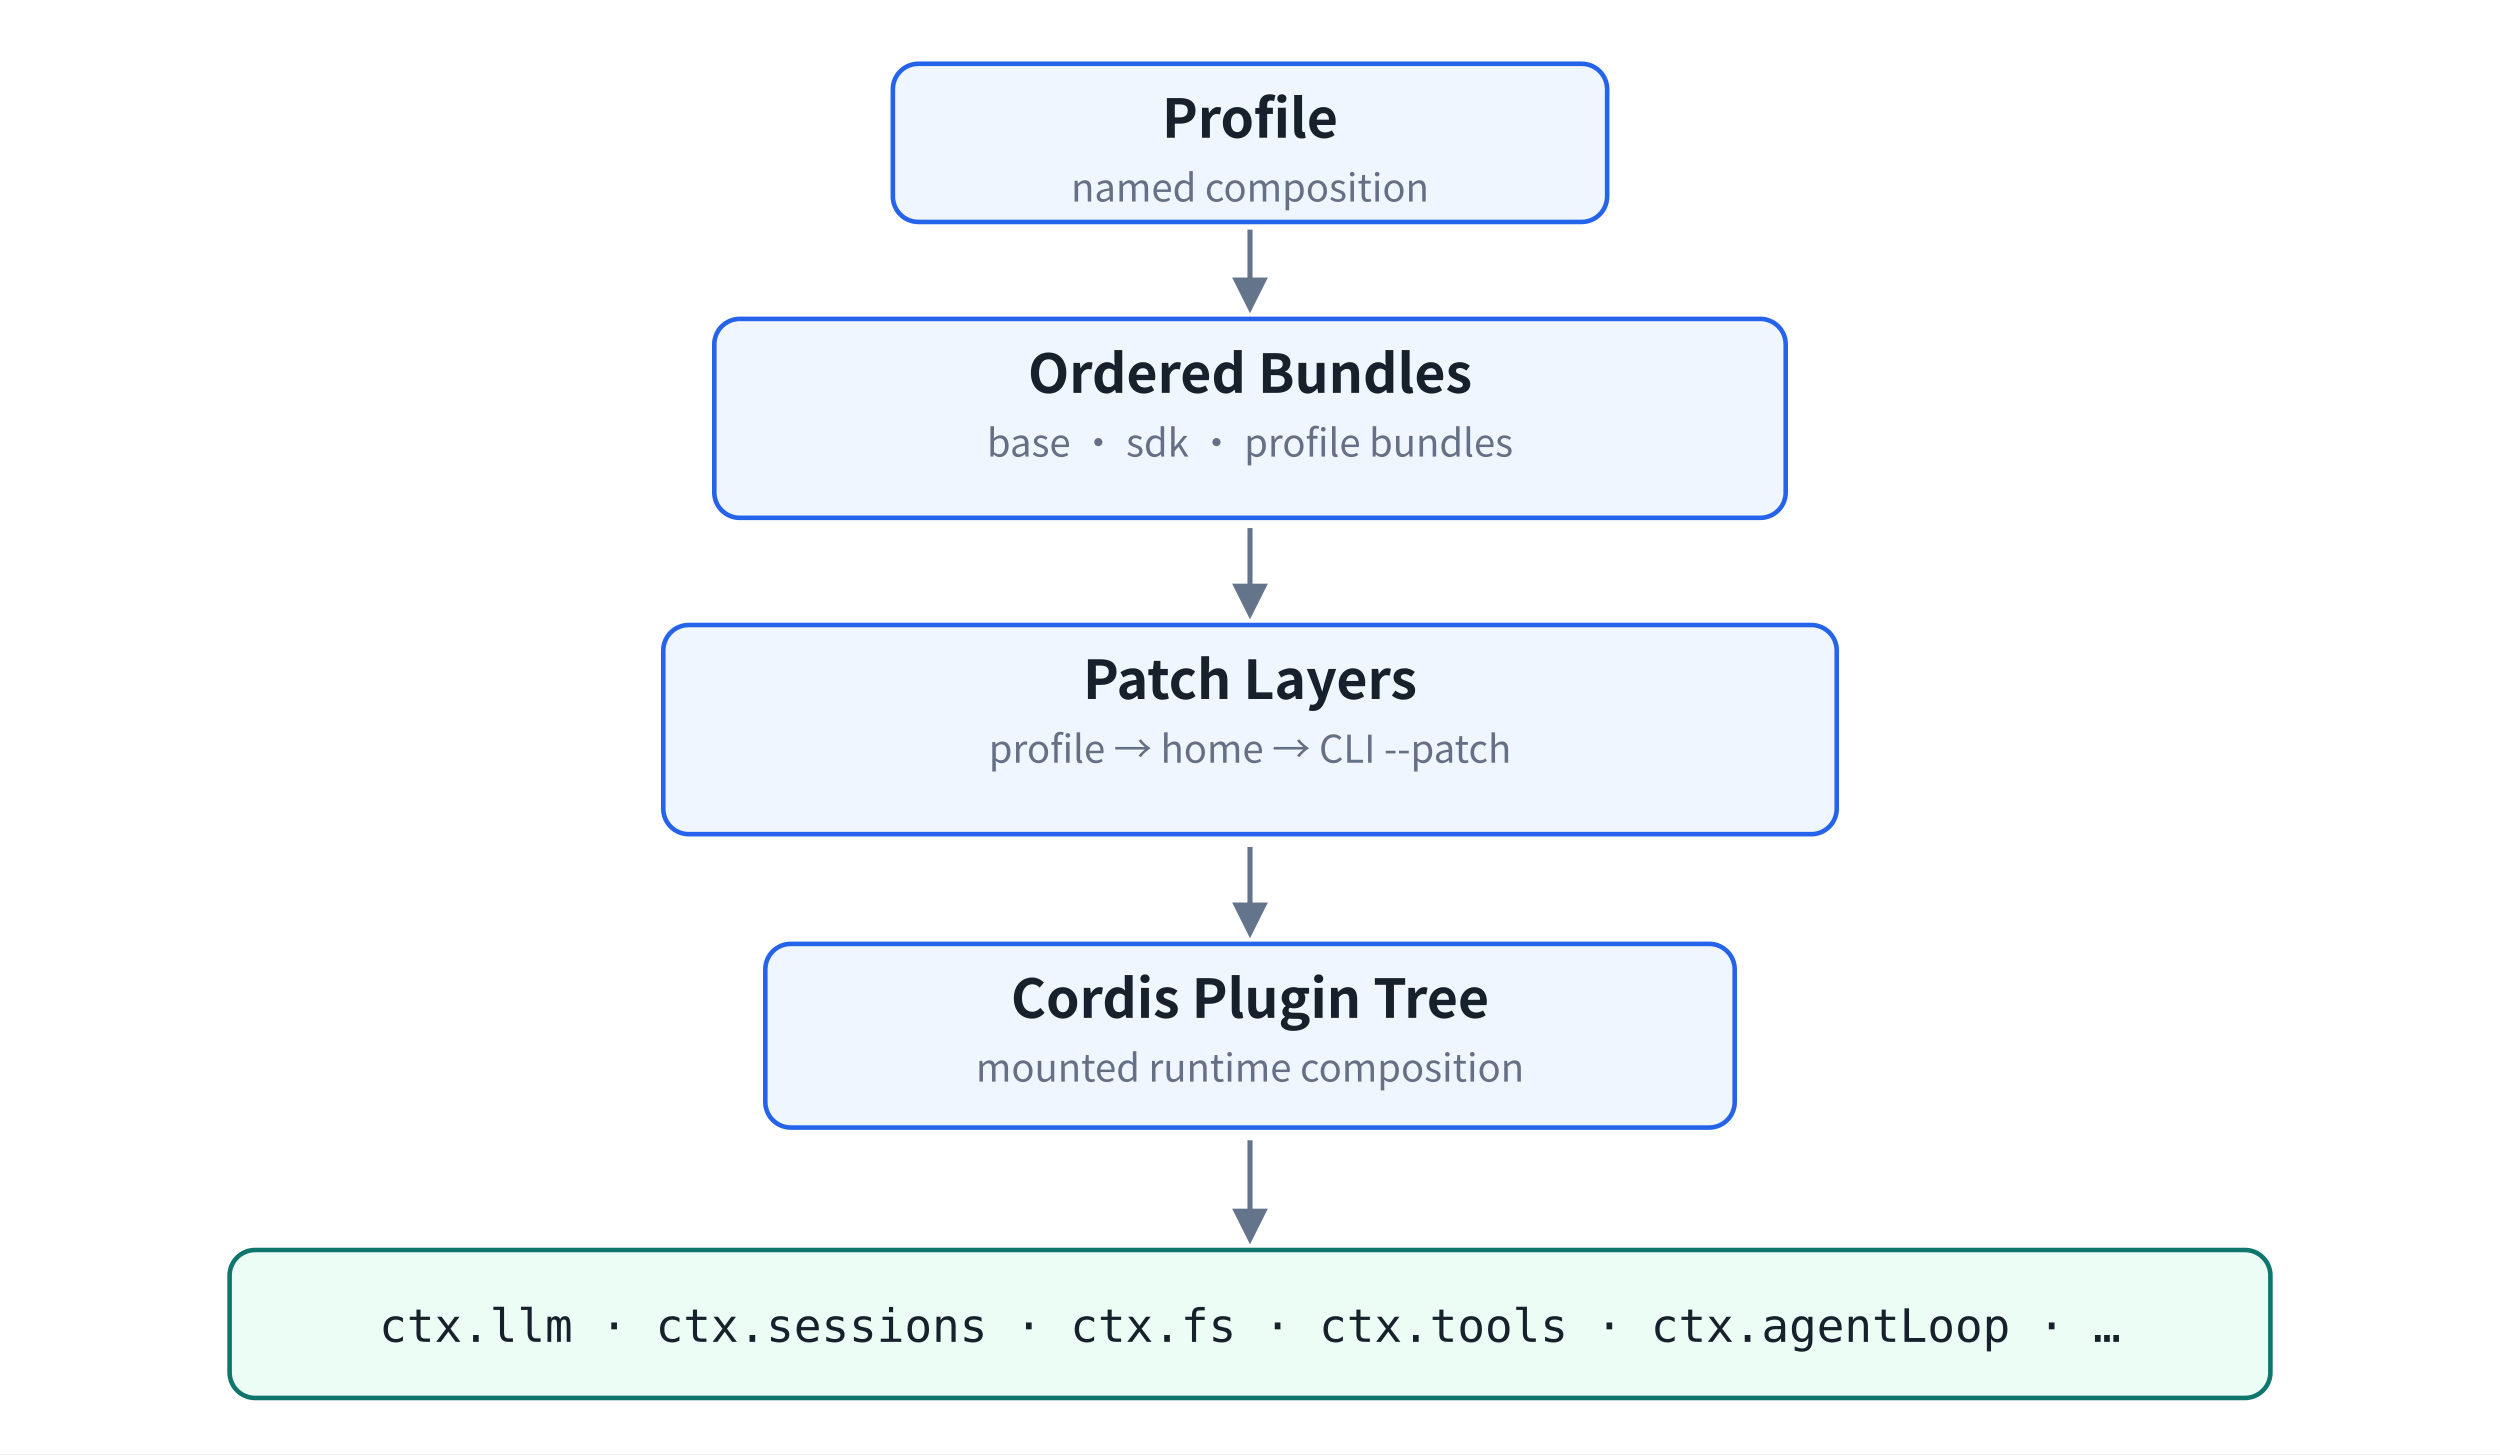
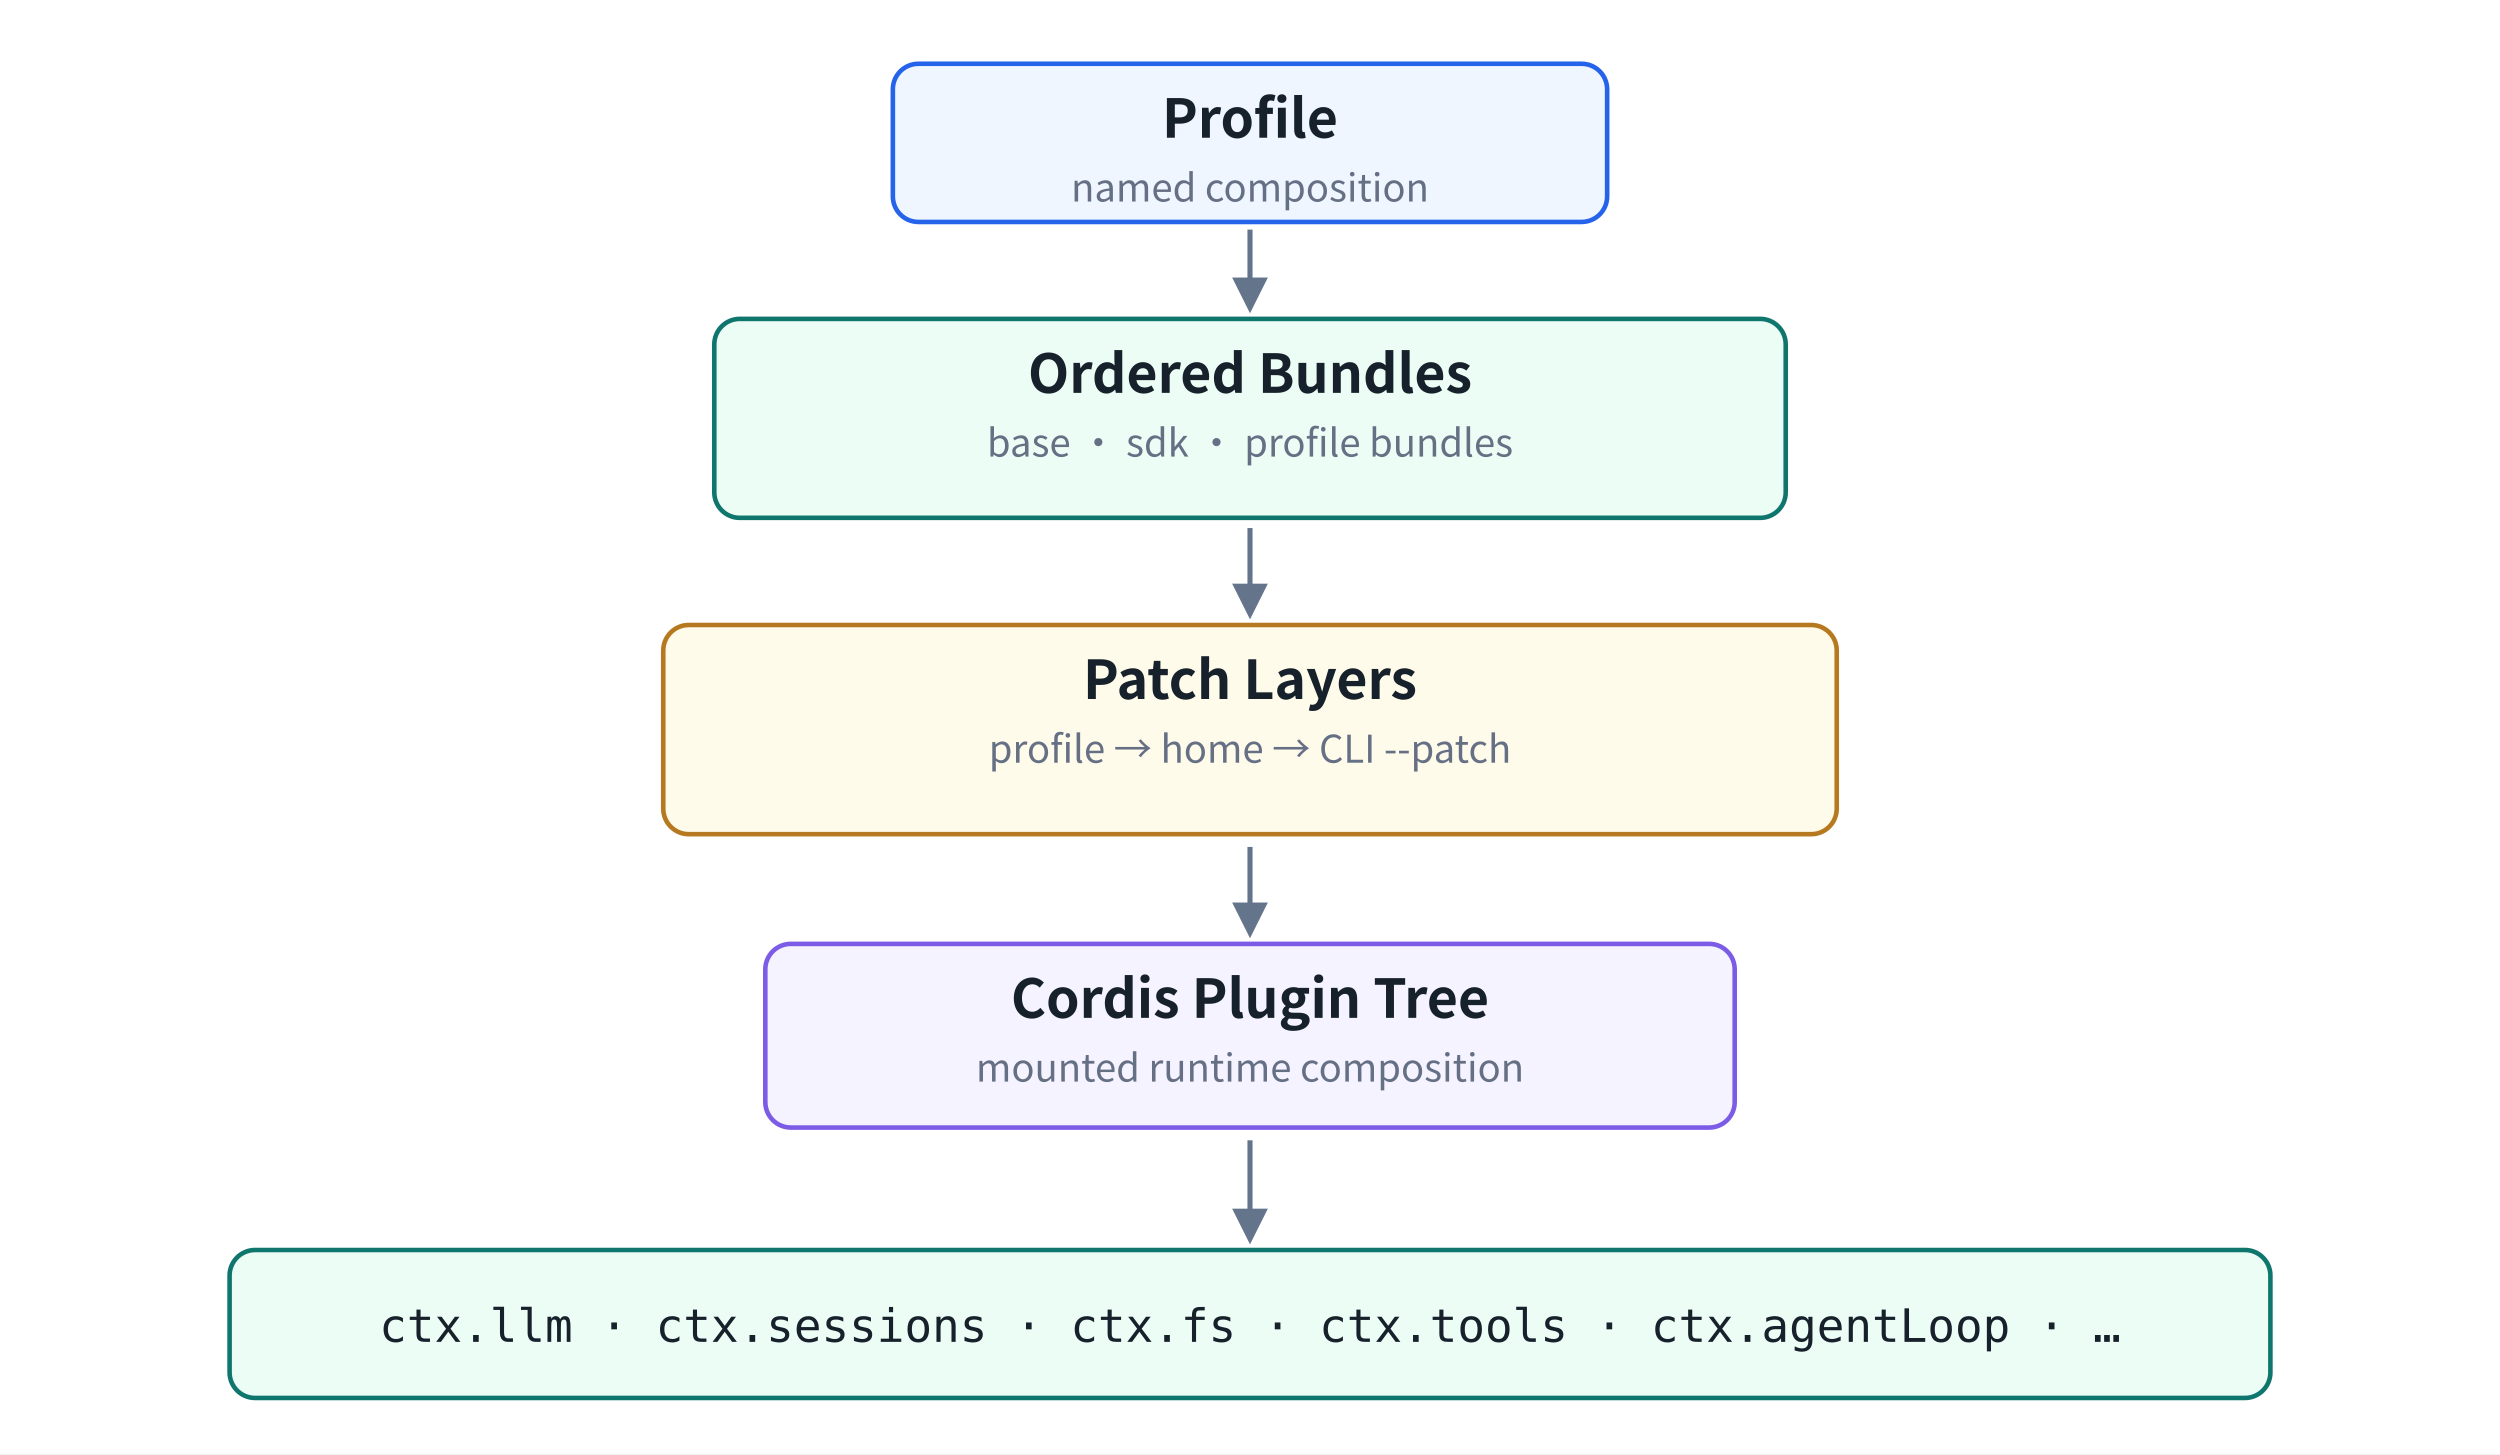
<svg xmlns="http://www.w3.org/2000/svg" viewBox="0 0 980 570" role="img">
  <rect width="980" height="570" fill="#FFFFFF" />
  <defs>
    <marker id="arrow" viewBox="0 0 10 10" refX="8" refY="5" markerWidth="7" markerHeight="7" orient="auto-start-reverse">
      <path d="M 0 0 L 10 5 L 0 10 z" fill="#64748B" />
    </marker>
  </defs>
  <rect x="350" y="25" width="280" height="62" rx="10" fill="#EFF6FF" stroke="#2563EB" stroke-width="1.8" />
  <text x="490.0" y="54" fill="#17212B" font-size="21" font-weight="750" text-anchor="middle" font-family="'Noto Sans CJK SC','PingFang SC','Microsoft YaHei','Segoe UI',system-ui,sans-serif">Profile</text>
  <text x="490.0" y="79" fill="#667085" font-size="15" font-weight="400" text-anchor="middle" font-family="'Noto Sans CJK SC','PingFang SC','Microsoft YaHei','Segoe UI',system-ui,sans-serif">named composition</text>
-   <rect x="280" y="125" width="420" height="78" rx="10" fill="#EFF6FF" stroke="#2563EB" stroke-width="1.8" />
+   <rect x="280" y="125" width="420" height="78" rx="10" fill="#ECFDF5" stroke="#0F766E" stroke-width="1.8" />
  <text x="490.0" y="154" fill="#17212B" font-size="21" font-weight="750" text-anchor="middle" font-family="'Noto Sans CJK SC','PingFang SC','Microsoft YaHei','Segoe UI',system-ui,sans-serif">Ordered Bundles</text>
  <text x="490.0" y="179" fill="#667085" font-size="15" font-weight="400" text-anchor="middle" font-family="'Noto Sans CJK SC','PingFang SC','Microsoft YaHei','Segoe UI',system-ui,sans-serif">base · sdk · profile bundles</text>
-   <rect x="260" y="245" width="460" height="82" rx="10" fill="#EFF6FF" stroke="#2563EB" stroke-width="1.8" />
+   <rect x="260" y="245" width="460" height="82" rx="10" fill="#FFFBEB" stroke="#B7791F" stroke-width="1.8" />
  <text x="490.0" y="274" fill="#17212B" font-size="21" font-weight="750" text-anchor="middle" font-family="'Noto Sans CJK SC','PingFang SC','Microsoft YaHei','Segoe UI',system-ui,sans-serif">Patch Layers</text>
  <text x="490.0" y="299" fill="#667085" font-size="15" font-weight="400" text-anchor="middle" font-family="'Noto Sans CJK SC','PingFang SC','Microsoft YaHei','Segoe UI',system-ui,sans-serif">profile → home → CLI --patch</text>
-   <rect x="300" y="370" width="380" height="72" rx="10" fill="#EFF6FF" stroke="#2563EB" stroke-width="1.8" />
+   <rect x="300" y="370" width="380" height="72" rx="10" fill="#F5F3FF" stroke="#7C5CE7" stroke-width="1.8" />
  <text x="490.0" y="399" fill="#17212B" font-size="21" font-weight="750" text-anchor="middle" font-family="'Noto Sans CJK SC','PingFang SC','Microsoft YaHei','Segoe UI',system-ui,sans-serif">Cordis Plugin Tree</text>
  <text x="490.0" y="424" fill="#667085" font-size="15" font-weight="400" text-anchor="middle" font-family="'Noto Sans CJK SC','PingFang SC','Microsoft YaHei','Segoe UI',system-ui,sans-serif">mounted runtime composition</text>
  <path d="M490,90 L490,120" fill="none" stroke="#64748B" stroke-width="2" marker-end="url(#arrow)" />
  <path d="M490,207 L490,240" fill="none" stroke="#64748B" stroke-width="2" marker-end="url(#arrow)" />
  <path d="M490,332 L490,365" fill="none" stroke="#64748B" stroke-width="2" marker-end="url(#arrow)" />
  <rect x="90" y="490" width="800" height="58" rx="10" fill="#ECFDF5" stroke="#0F766E" stroke-width="1.8" />
  <text x="490" y="526" fill="#17212B" font-size="18" font-weight="400" text-anchor="middle" font-family="ui-monospace,SFMono-Regular,Consolas,monospace">ctx.llm · ctx.sessions · ctx.fs · ctx.tools · ctx.agentLoop · …</text>
  <path d="M490,447 L490,485" fill="none" stroke="#64748B" stroke-width="2" marker-end="url(#arrow)" />
</svg>
